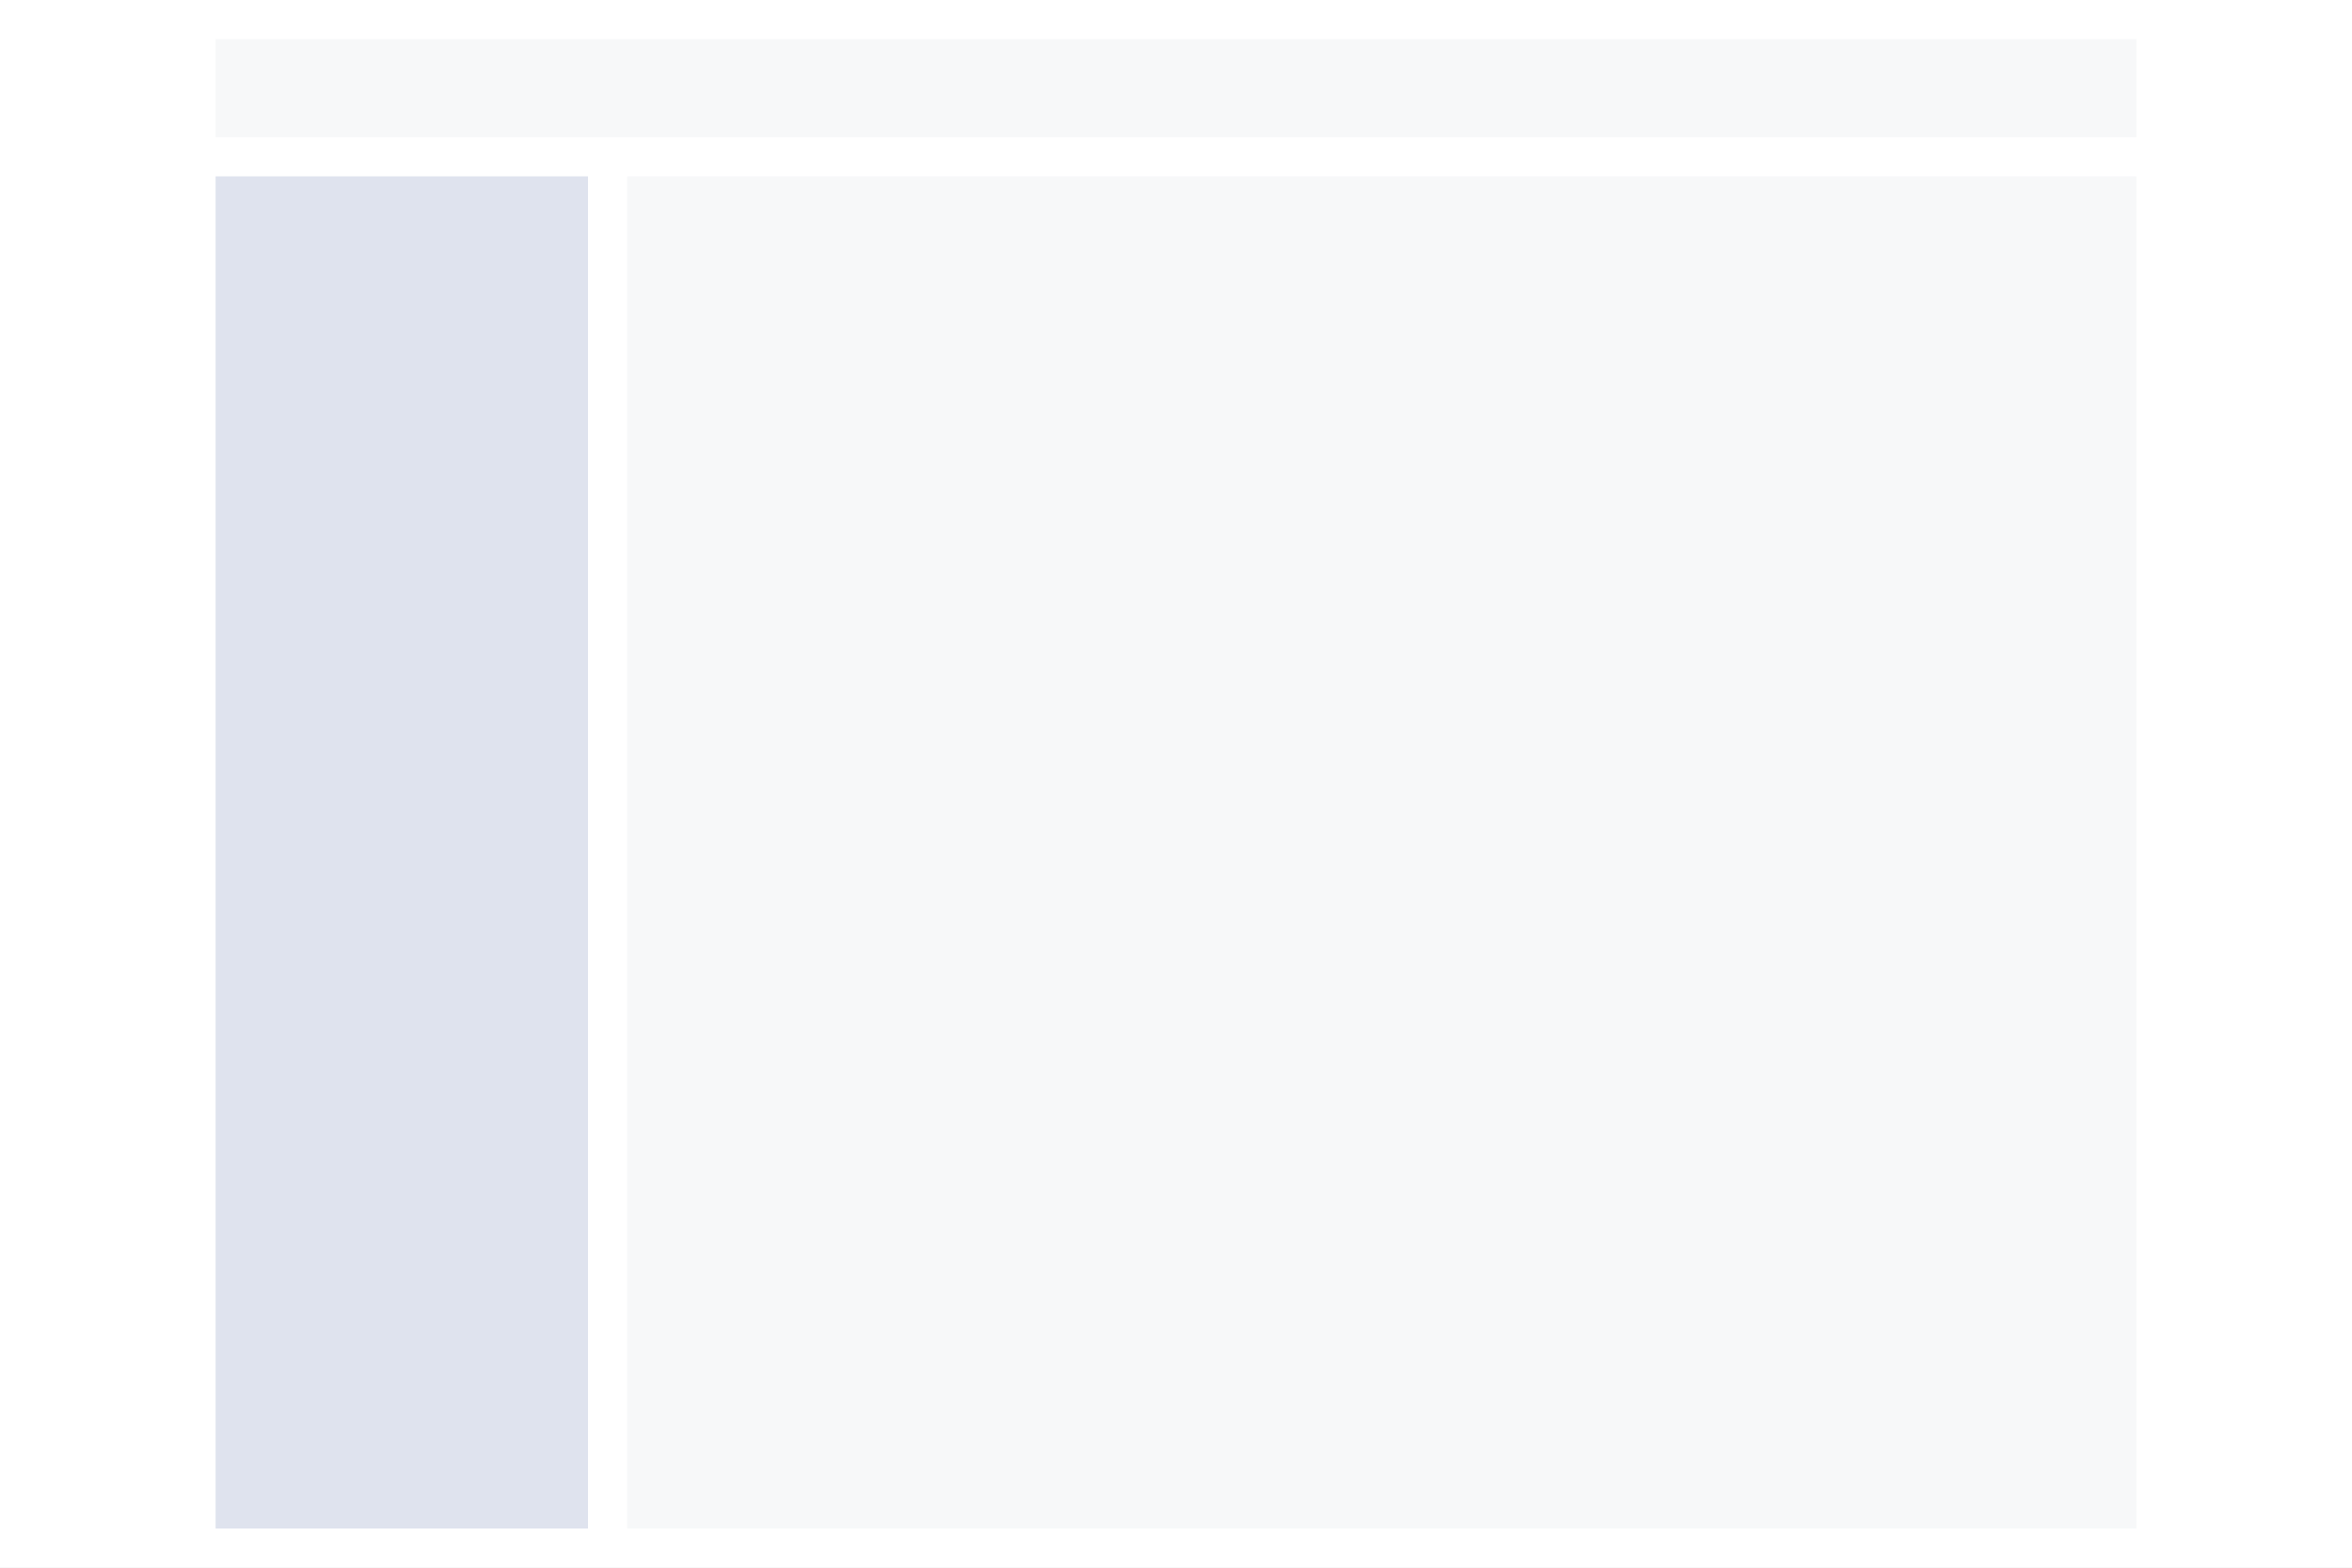
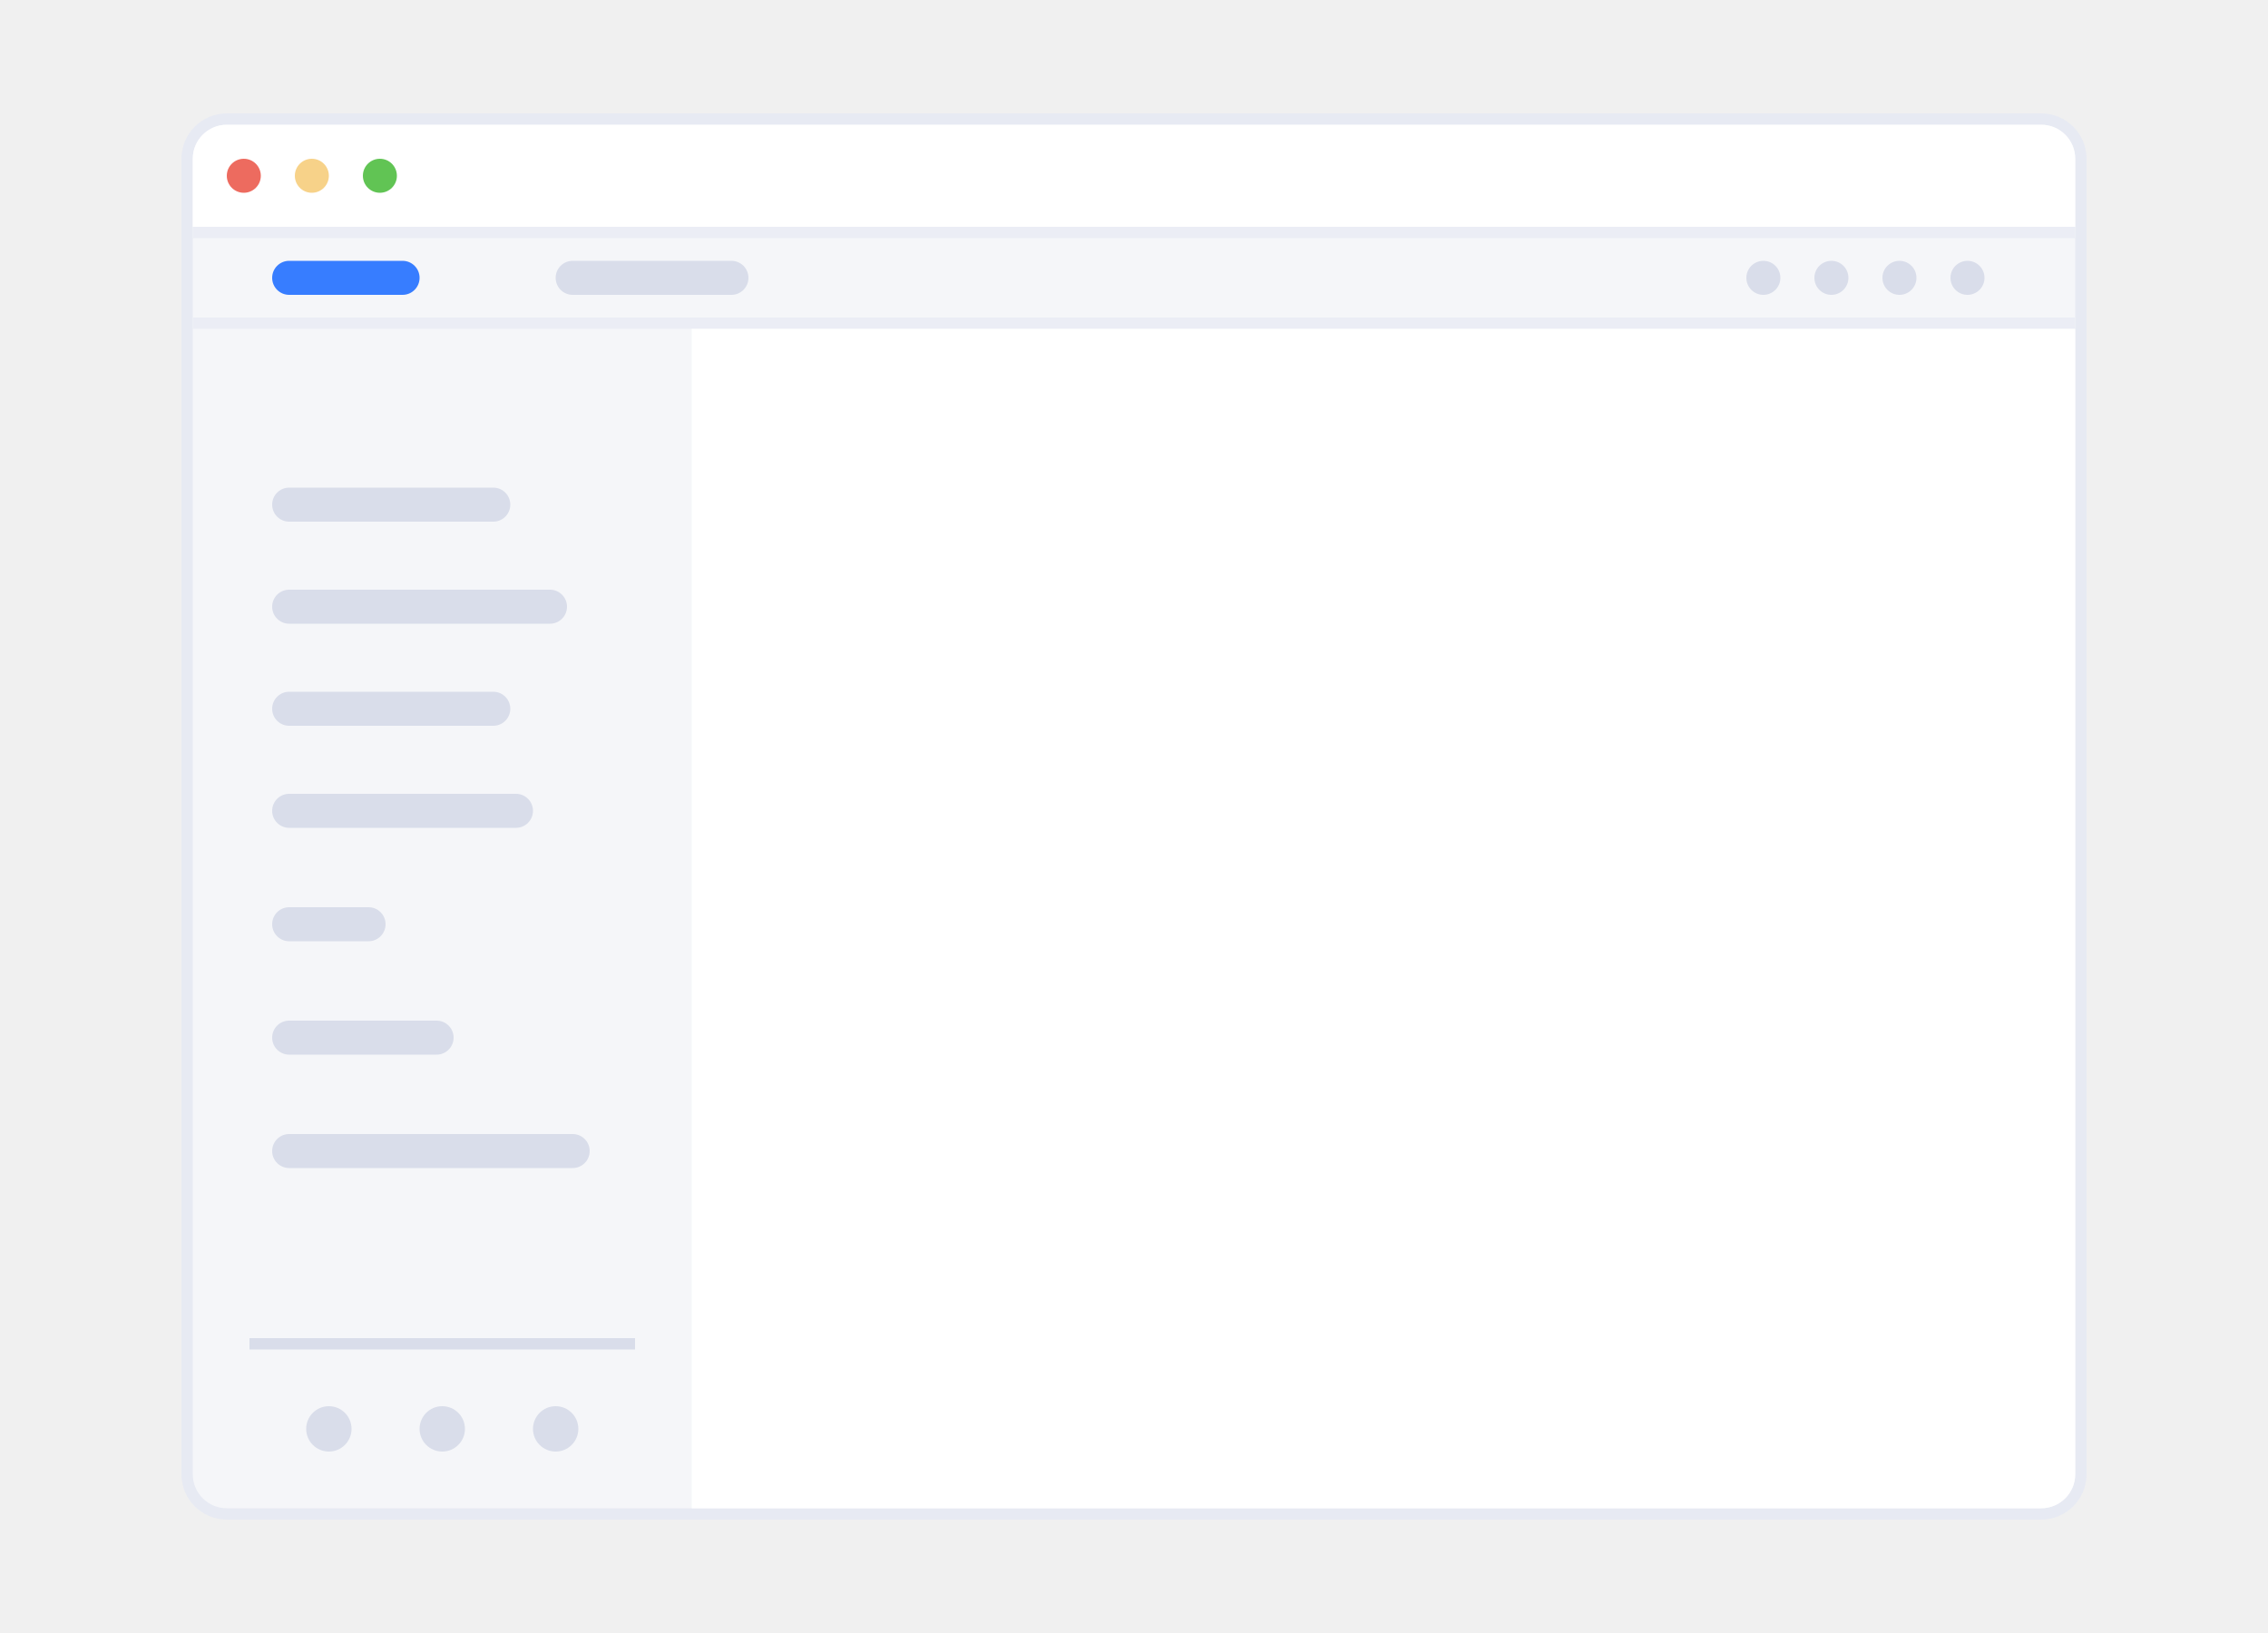
- <svg xmlns="http://www.w3.org/2000/svg" width="600" height="400" viewBox="0 0 600 400" fill="none">
-   <rect width="600" height="400" fill="#E5E5E5" />
-   <path d="M600 0H0V400H600V0Z" fill="white" />
-   <path d="M150 45H55V390H150V45Z" fill="#DFE3EE" />
-   <path d="M545 45H160V390H545V45Z" fill="#F7F8F9" />
-   <path d="M545 10H55V35H545V10Z" fill="#F7F8F9" />
+ <svg xmlns="http://www.w3.org/2000/svg" width="200" height="144" viewBox="0 0 200 144" fill="none">
+   <rect x="16.5" y="10.5" width="167" height="123" rx="3.5" fill="#F5F6F9" stroke="#E7EAF3" />
+   <path d="M17 14C17 12.343 18.343 11 20 11H180C181.657 11 183 12.343 183 14V20H17V14Z" fill="white" />
+   <circle cx="21.5" cy="15.5" r="1.5" fill="#ED6B5F" />
+   <circle cx="27.5" cy="15.5" r="1.5" fill="#F7D289" />
+   <circle cx="33.5" cy="15.5" r="1.5" fill="#61C454" />
+   <rect x="24" y="61" width="21" height="3" rx="1.5" fill="#D9DDEA" />
+   <rect x="24" y="70" width="23" height="3" rx="1.5" fill="#D9DDEA" />
+   <rect x="24" y="80" width="10" height="3" rx="1.5" fill="#D9DDEA" />
+   <rect x="24" y="90" width="16" height="3" rx="1.5" fill="#D9DDEA" />
+   <rect x="24" y="100" width="28" height="3" rx="1.5" fill="#D9DDEA" />
+   <rect x="22" y="118" width="34" height="1" fill="#D9DDEA" />
+   <rect x="27" y="124" width="4" height="4" rx="2" fill="#D9DDEA" />
+   <rect x="37" y="124" width="4" height="4" rx="2" fill="#D9DDEA" />
+   <rect x="47" y="124" width="4" height="4" rx="2" fill="#D9DDEA" />
+   <rect x="24" y="52" width="26" height="3" rx="1.5" fill="#D9DDEA" />
+   <rect x="24" y="43" width="21" height="3" rx="1.5" fill="#D9DDEA" />
+   <rect x="172" y="23" width="3" height="3" rx="1.5" fill="#D9DDEA" />
+   <rect x="166" y="23" width="3" height="3" rx="1.5" fill="#D9DDEA" />
+   <rect x="160" y="23" width="3" height="3" rx="1.5" fill="#D9DDEA" />
+   <rect x="154" y="23" width="3" height="3" rx="1.5" fill="#D9DDEA" />
+   <rect x="49" y="23" width="17" height="3" rx="1.5" fill="#D9DDEA" />
+   <rect x="17" y="20" width="166" height="1" fill="#EBEDF5" />
+   <rect x="17" y="28" width="166" height="1" fill="#EBEDF5" />
+   <rect x="24" y="23" width="13" height="3" rx="1.5" fill="#377DFF" />
+   <path d="M61 29H183V130C183 131.657 181.657 133 180 133H61V29Z" fill="white" />
</svg>
